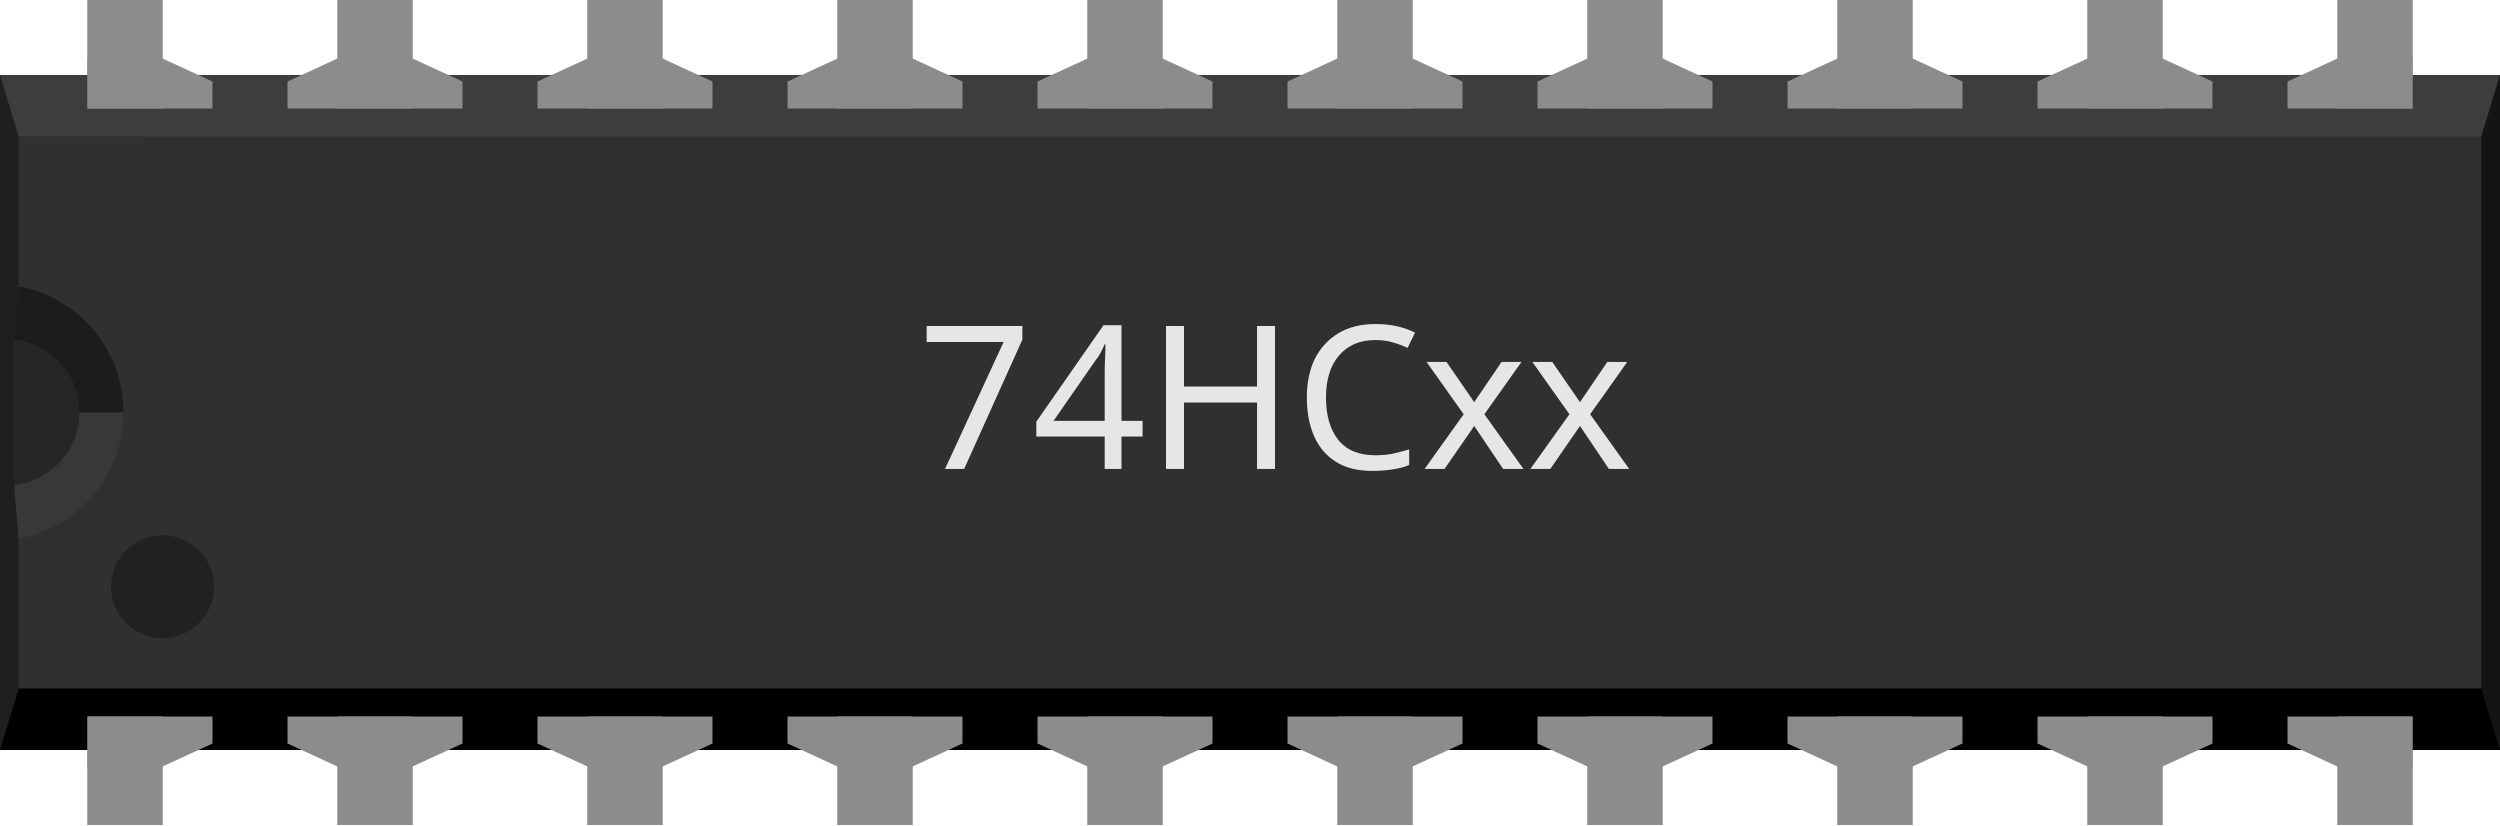
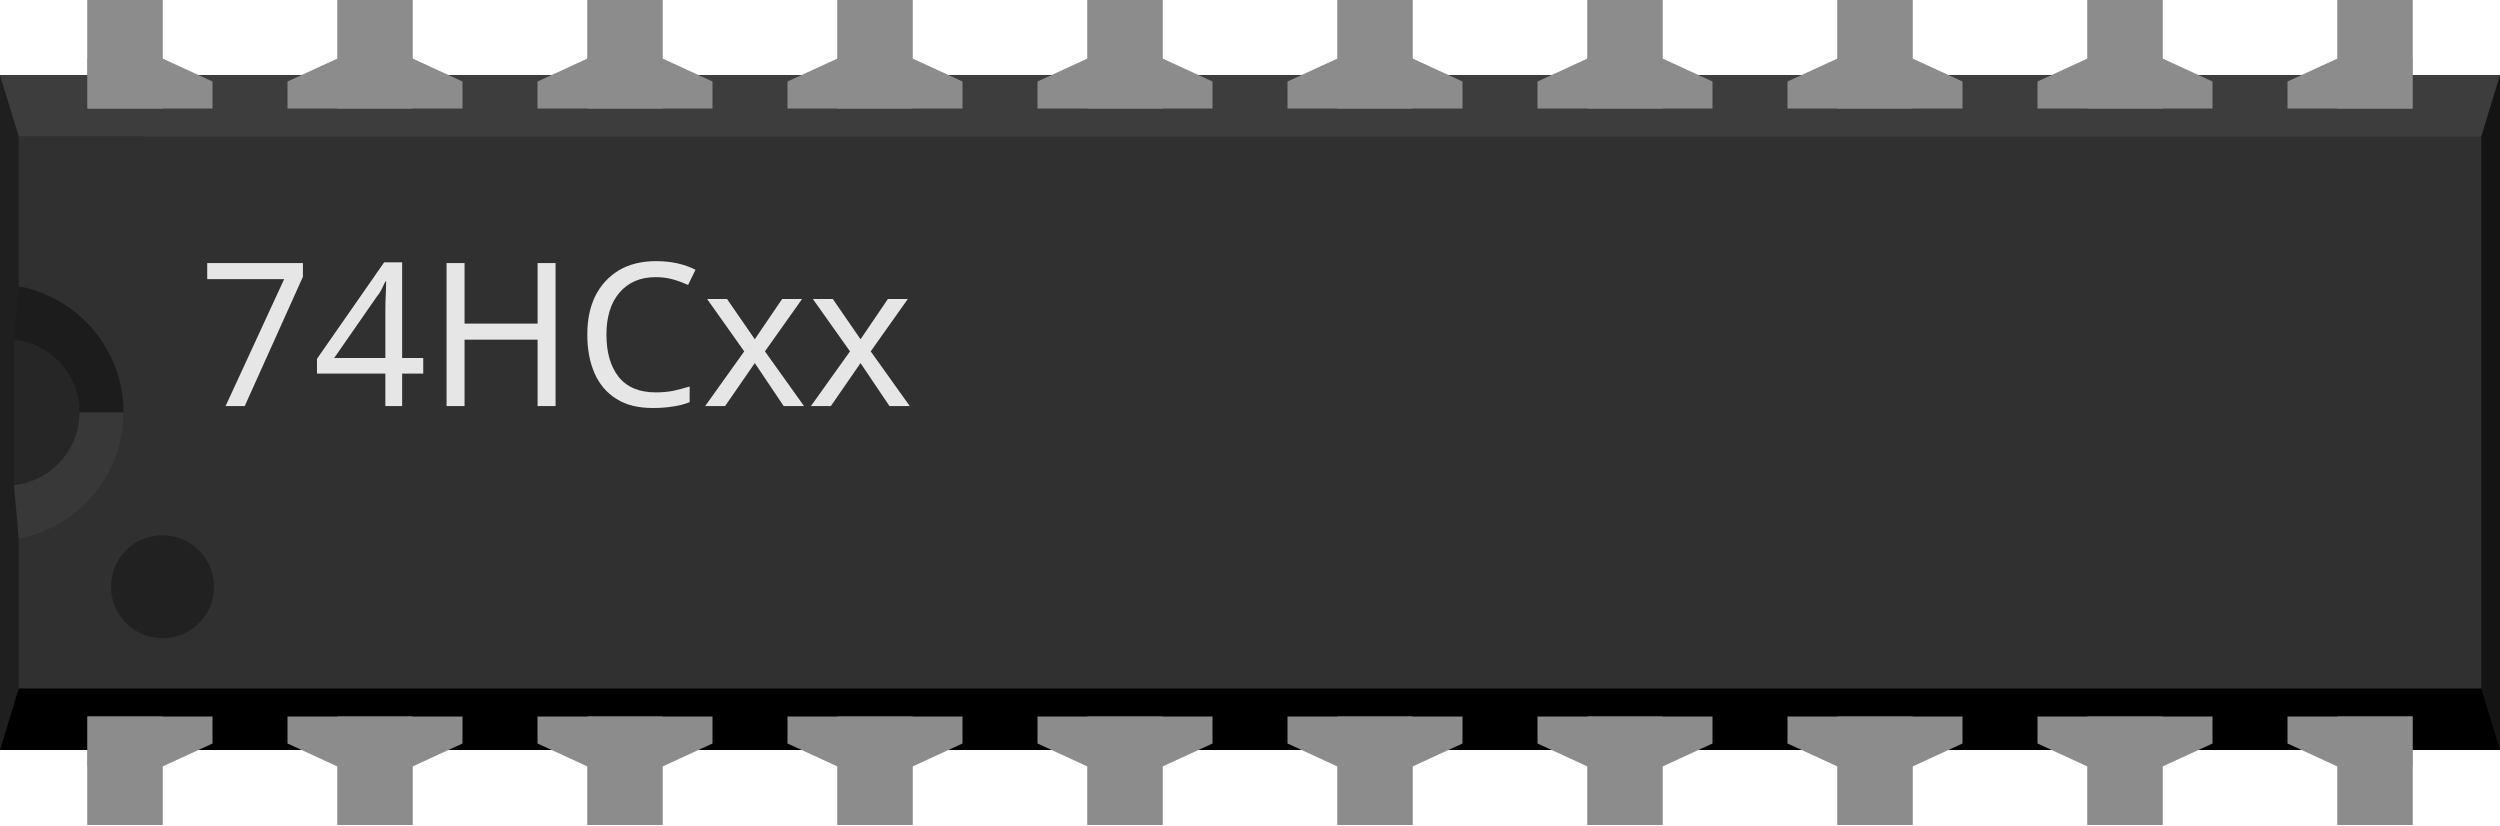
<svg xmlns="http://www.w3.org/2000/svg" width="1.0in" xml:space="preserve" version="1.2" height="0.33in" viewBox="0 0 100.0 33.0" id="svg2">
  <defs id="defs3506">
-   </defs>
+   
+  </defs>
  <g id="breadboard">
    <rect width="100.0" x="0" y="3" fill="#303030" height="27.0" id="middle" />
    <rect width="100.0" x="0" y="3.0" fill="#3D3D3D" height="2.46" id="top" />
    <rect width="100.0" x="0" y="27.54" fill="#000000" height="2.46" id="bottom" />
    <polygon fill="#141414" points="100.0,3 99.25,5.46 99.25,27.54 100.0,30.0" id="right" />
    <polygon fill="#1F1F1F" points="0,3 0.75,5.46 0.75,27.54 0,30.0" id="left" />
    <polygon fill="#1C1C1C" points="5,11.5 0.75,11.46 0.56,13.58 0.56,16.5 5,16.5" id="left-upper-rect" />
    <polygon fill="#383838" points="0.75,21.55 5,21.55 5,16.5 0.56,16.5 0.56,19.42" id="left-lower-rect" />
    <path fill="#262626" id="slot" d="M0.56,13.58v5.83c1.47-0.17,2.62-1.4,2.62-2.92C3.18,14.97,2.04,13.75,0.56,13.58z" />
    <path fill="#303030" id="cover" d="M0.75,5.46V11.45c2.38,0.45,4.19,2.53,4.19,5.04c0,2.51-1.8,4.6-4.19,5.05V21.55h5.0V5.46H0.75z" />
    <circle fill="#212121" cx="6.5" cy="23.47" r="2.06" id="circle3421" />
    <g fill="#e6e6e6" font-family="OCRA" text-anchor="start" stroke="none" style="text-anchor:start;text-align:start;writing-mode:lr;line-height:125%" id="label" font-size="8">
-       <text x="36.708" y="18.757" id="text248586" style="line-height:0%">74HCxx</text>
+       <text x="7.931" y="16.244" id="text248586" style="line-height:0%">74HCxx</text>
    </g>
    <rect width="3" x="3.5" y="28.66" fill="#8C8C8C" height="4.34" id="connector0pin" />
    <rect width="3" x="3.5" y="30.0" fill="#8C8C8C" height="3" id="connector0terminal" />
    <polygon fill="#8C8C8C" points="3.5,28.66 3.5,30.66 6.5,30.66 8.5,29.74 8.5,28.66  " id="polygon3426" />
    <rect width="3" x="3.5" fill="#8C8C8C" height="4.34" id="connector19pin" />
    <rect width="3" x="3.5" fill="#8C8C8C" height="3" id="connector19terminal" />
    <polygon fill="#8C8C8C" points="8.5,4.34 8.5,3.26 6.5,2.34 3.5,2.34 3.5,4.34" id="polygon3430" />
    <rect width="3" x="93.5" y="28.66" fill="#8C8C8C" height="4.34" id="connector9pin" />
    <rect width="3" x="93.5" y="30.0" fill="#8C8C8C" height="3" id="connector9terminal" />
    <polygon fill="#8C8C8C" points="91.5,28.66 91.5,29.74 93.5,30.66 96.5,30.66 96.5,28.66" id="polygon3434" />
    <rect width="3" x="93.5" y="0" fill="#8C8C8C" height="4.34" id="connector10pin" />
    <rect width="3" x="93.5" y="0" fill="#8C8C8C" height="3" id="connector10terminal" />
    <polygon fill="#8C8C8C" points="96.5,4.34 96.5,2.34 93.5,2.34 91.5,3.26 91.5,4.34  " id="polygon3438" />
    <rect width="3" x="13.5" y="28.66" fill="#8C8C8C" height="4.34" id="connector1pin" />
    <rect width="3" x="13.5" y="30.0" fill="#8C8C8C" height="3" id="connector1terminal" />
    <polygon fill="#8C8C8C" points="11.5,28.66 11.5,29.74 13.5,30.66 16.5,30.66 18.5,29.74 18.5,28.66" id="polygon3442" />
    <rect width="3" x="13.5" y="0" fill="#8C8C8C" height="4.34" id="connector18pin" />
    <rect width="3" x="13.5" fill="#8C8C8C" height="3" id="connector18terminal" />
    <polygon fill="#8C8C8C" points="18.5,4.34 18.5,3.26 16.5,2.34 13.5,2.34 11.5,3.26 11.5,4.34" id="polygon3446" />
    <rect width="3" x="23.5" y="28.66" fill="#8C8C8C" height="4.34" id="connector2pin" />
    <rect width="3" x="23.5" y="30.0" fill="#8C8C8C" height="3" id="connector2terminal" />
    <polygon fill="#8C8C8C" points="21.5,28.66 21.5,29.74 23.5,30.66 26.5,30.66 28.5,29.74 28.5,28.66" id="polygon3450" />
    <rect width="3" x="23.5" y="0" fill="#8C8C8C" height="4.34" id="connector17pin" />
    <rect width="3" x="23.5" fill="#8C8C8C" height="3" id="connector17terminal" />
    <polygon fill="#8C8C8C" points="28.5,4.34 28.5,3.26 26.5,2.34 23.5,2.34 21.5,3.26 21.5,4.34" id="polygon3454" />
    <rect width="3" x="33.5" y="28.66" fill="#8C8C8C" height="4.34" id="connector3pin" />
    <rect width="3" x="33.5" y="30.0" fill="#8C8C8C" height="3" id="connector3terminal" />
    <polygon fill="#8C8C8C" points="31.5,28.66 31.5,29.74 33.5,30.66 36.5,30.66 38.5,29.74 38.5,28.66" id="polygon3458" />
    <rect width="3" x="33.5" y="0" fill="#8C8C8C" height="4.34" id="connector16pin" />
    <rect width="3" x="33.5" fill="#8C8C8C" height="3" id="connector16terminal" />
    <polygon fill="#8C8C8C" points="38.5,4.34 38.5,3.26 36.5,2.34 33.5,2.34 31.5,3.26 31.5,4.34" id="polygon3462" />
    <rect width="3" x="43.5" y="28.66" fill="#8C8C8C" height="4.34" id="connector4pin" />
    <rect width="3" x="43.5" y="30.0" fill="#8C8C8C" height="3" id="connector4terminal" />
    <polygon fill="#8C8C8C" points="41.5,28.66 41.5,29.74 43.5,30.66 46.5,30.66 48.5,29.74 48.5,28.66" id="polygon3466" />
    <rect width="3" x="43.5" y="0" fill="#8C8C8C" height="4.34" id="connector15pin" />
    <rect width="3" x="43.5" fill="#8C8C8C" height="3" id="connector15terminal" />
    <polygon fill="#8C8C8C" points="48.5,4.34 48.5,3.26 46.5,2.34 43.5,2.34 41.5,3.26 41.5,4.34" id="polygon3470" />
    <rect width="3" x="53.5" y="28.66" fill="#8C8C8C" height="4.34" id="connector5pin" />
    <rect width="3" x="53.5" y="30.0" fill="#8C8C8C" height="3" id="connector5terminal" />
    <polygon fill="#8C8C8C" points="51.5,28.66 51.5,29.74 53.5,30.66 56.5,30.66 58.5,29.74 58.5,28.66" id="polygon3474" />
    <rect width="3" x="53.5" y="0" fill="#8C8C8C" height="4.34" id="connector14pin" />
    <rect width="3" x="53.5" fill="#8C8C8C" height="3" id="connector14terminal" />
    <polygon fill="#8C8C8C" points="58.5,4.34 58.5,3.26 56.5,2.34 53.5,2.34 51.5,3.26 51.5,4.34" id="polygon3478" />
    <rect width="3" x="63.5" y="28.66" fill="#8C8C8C" height="4.34" id="connector6pin" />
    <rect width="3" x="63.5" y="30.0" fill="#8C8C8C" height="3" id="connector6terminal" />
    <polygon fill="#8C8C8C" points="61.5,28.66 61.5,29.74 63.5,30.66 66.5,30.66 68.5,29.74 68.5,28.66" id="polygon3482" />
    <rect width="3" x="63.5" y="0" fill="#8C8C8C" height="4.34" id="connector13pin" />
    <rect width="3" x="63.5" fill="#8C8C8C" height="3" id="connector13terminal" />
    <polygon fill="#8C8C8C" points="68.5,4.34 68.5,3.26 66.5,2.34 63.5,2.34 61.5,3.26 61.5,4.34" id="polygon3486" />
    <rect width="3" x="73.5" y="28.66" fill="#8C8C8C" height="4.34" id="connector7pin" />
    <rect width="3" x="73.5" y="30.0" fill="#8C8C8C" height="3" id="connector7terminal" />
    <polygon fill="#8C8C8C" points="71.5,28.66 71.5,29.74 73.5,30.66 76.5,30.66 78.5,29.74 78.5,28.66" id="polygon3490" />
    <rect width="3" x="73.5" y="0" fill="#8C8C8C" height="4.34" id="connector12pin" />
    <rect width="3" x="73.5" fill="#8C8C8C" height="3" id="connector12terminal" />
    <polygon fill="#8C8C8C" points="78.5,4.34 78.5,3.26 76.5,2.34 73.5,2.34 71.5,3.26 71.5,4.34" id="polygon3494" />
    <rect width="3" x="83.5" y="28.66" fill="#8C8C8C" height="4.34" id="connector8pin" />
    <rect width="3" x="83.5" y="30.0" fill="#8C8C8C" height="3" id="connector8terminal" />
    <polygon fill="#8C8C8C" points="81.5,28.66 81.5,29.74 83.5,30.66 86.5,30.66 88.5,29.74 88.5,28.66" id="polygon3498" />
    <rect width="3" x="83.5" y="0" fill="#8C8C8C" height="4.34" id="connector11pin" />
    <rect width="3" x="83.5" fill="#8C8C8C" height="3" id="connector11terminal" />
    <polygon fill="#8C8C8C" points="88.5,4.34 88.5,3.26 86.5,2.34 83.5,2.34 81.5,3.26 81.5,4.34" id="polygon3502" />
  </g>
</svg>
